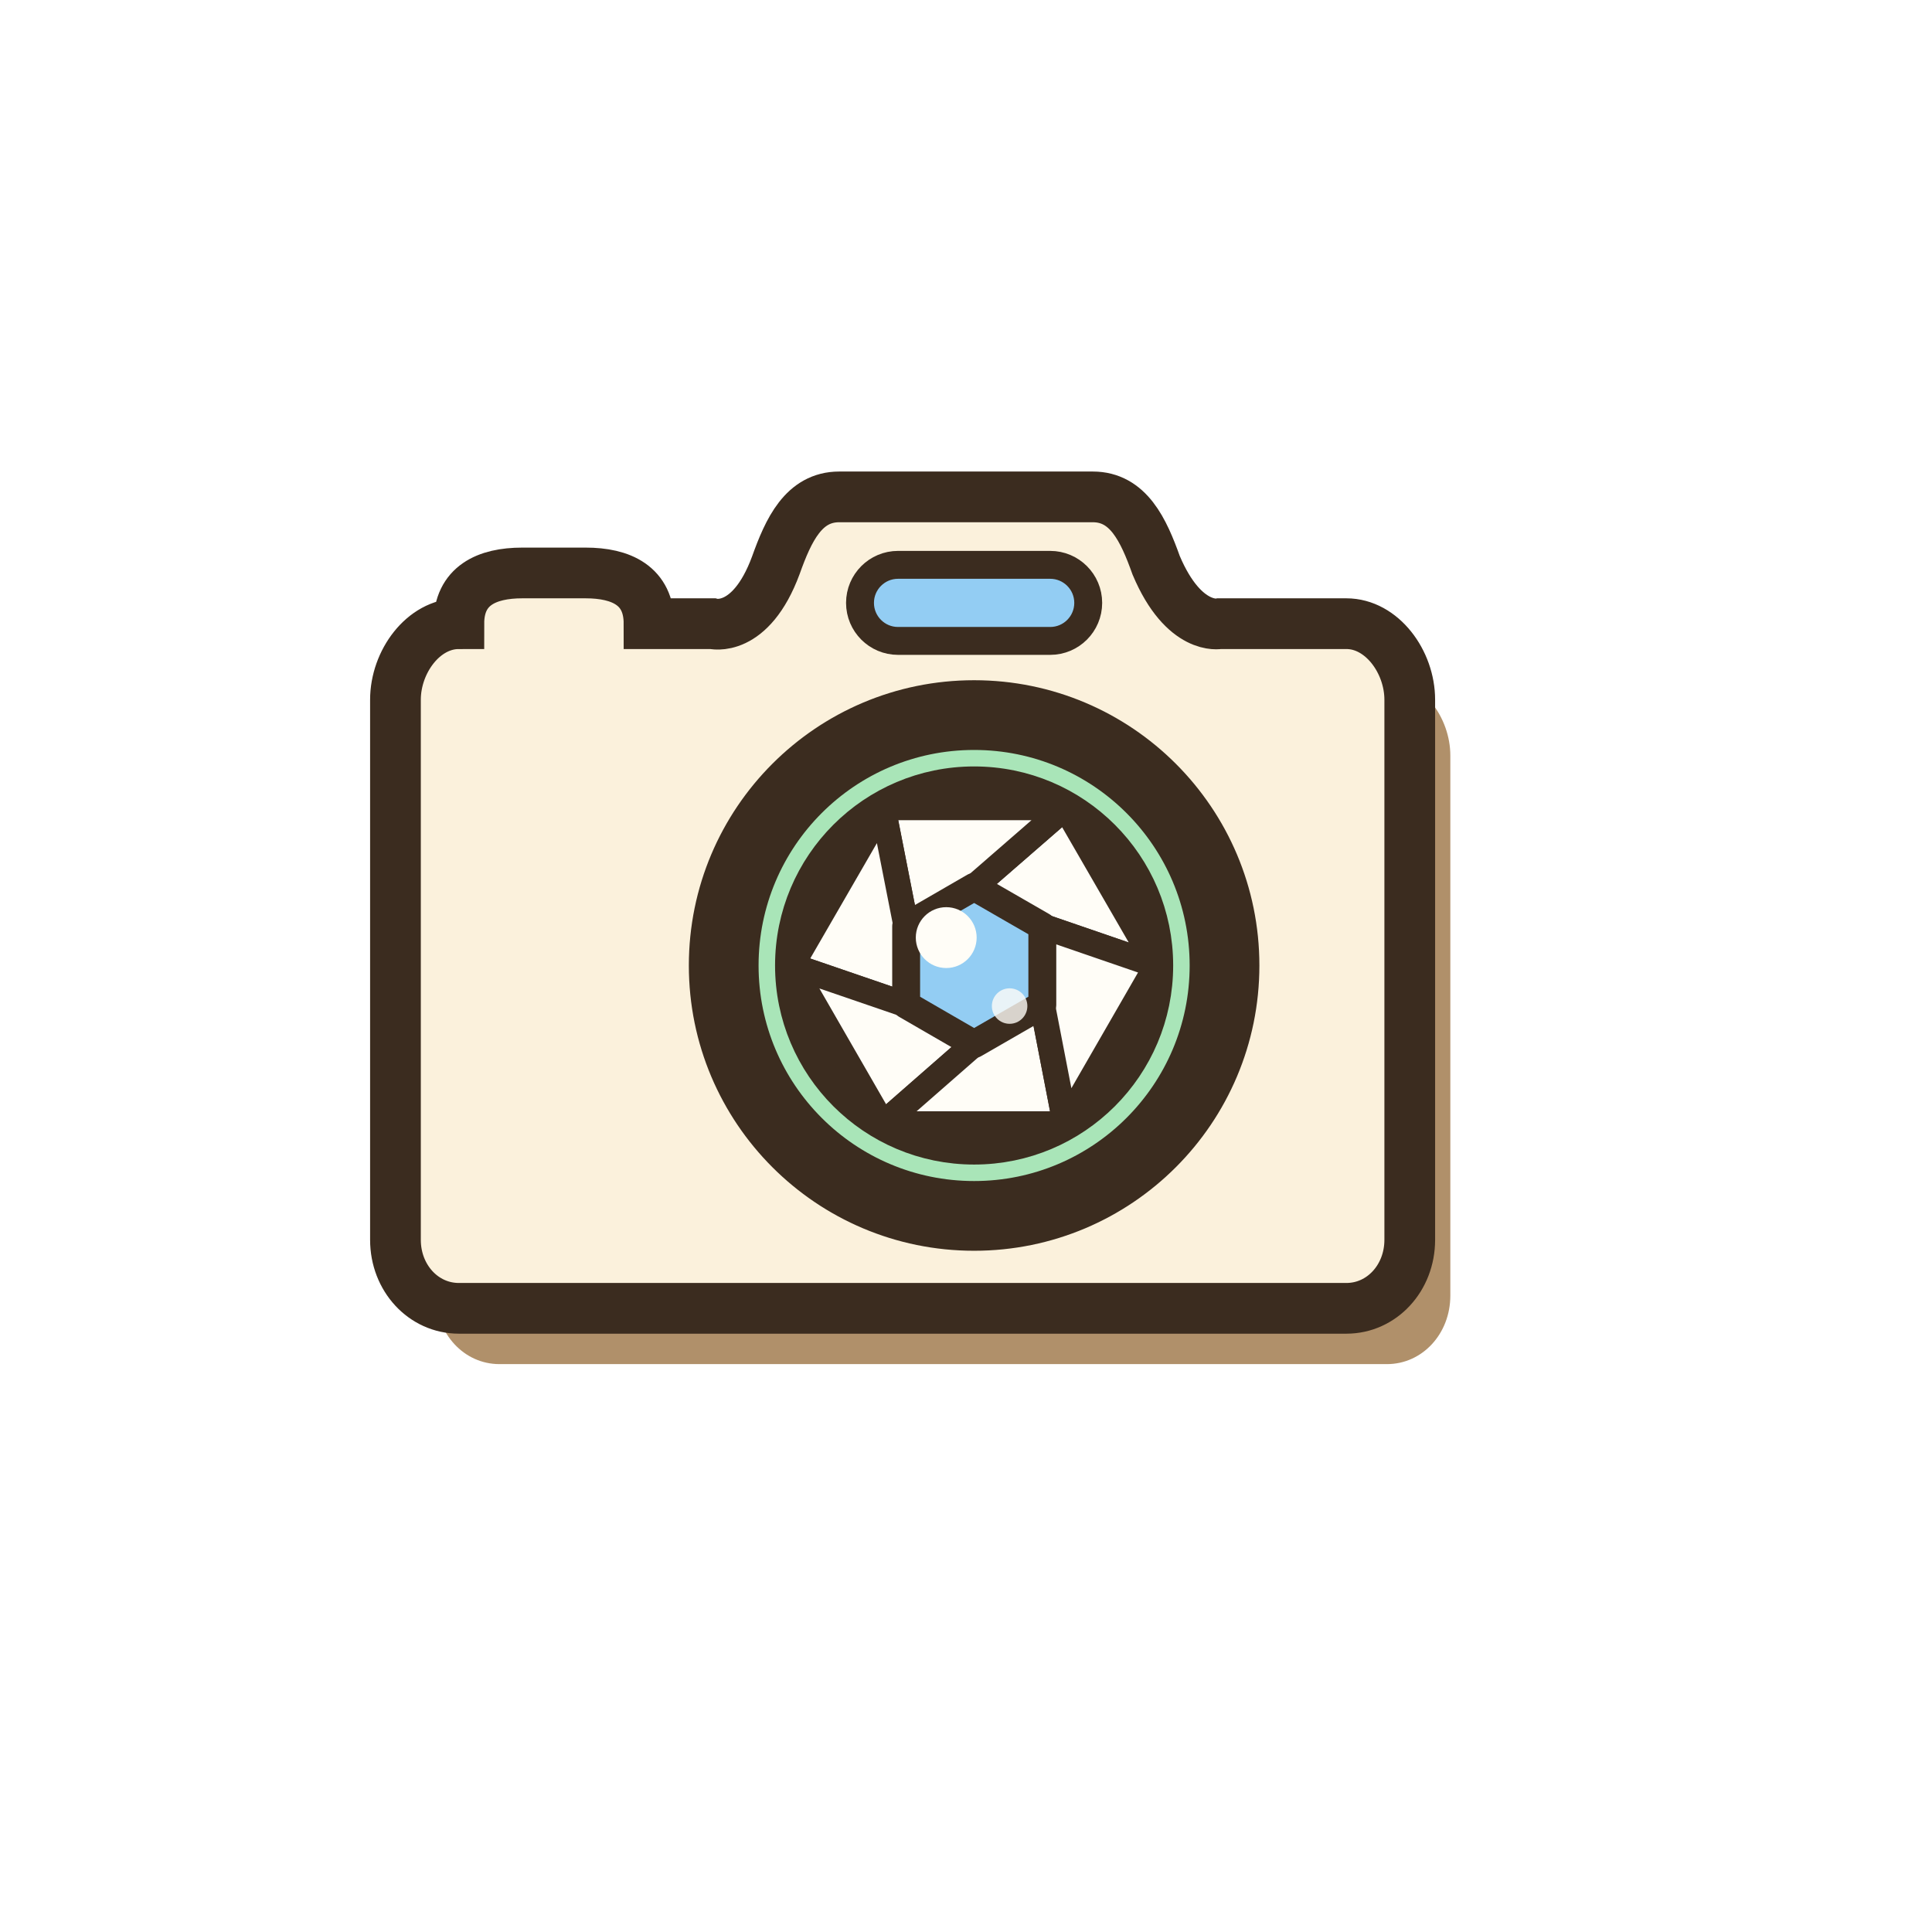
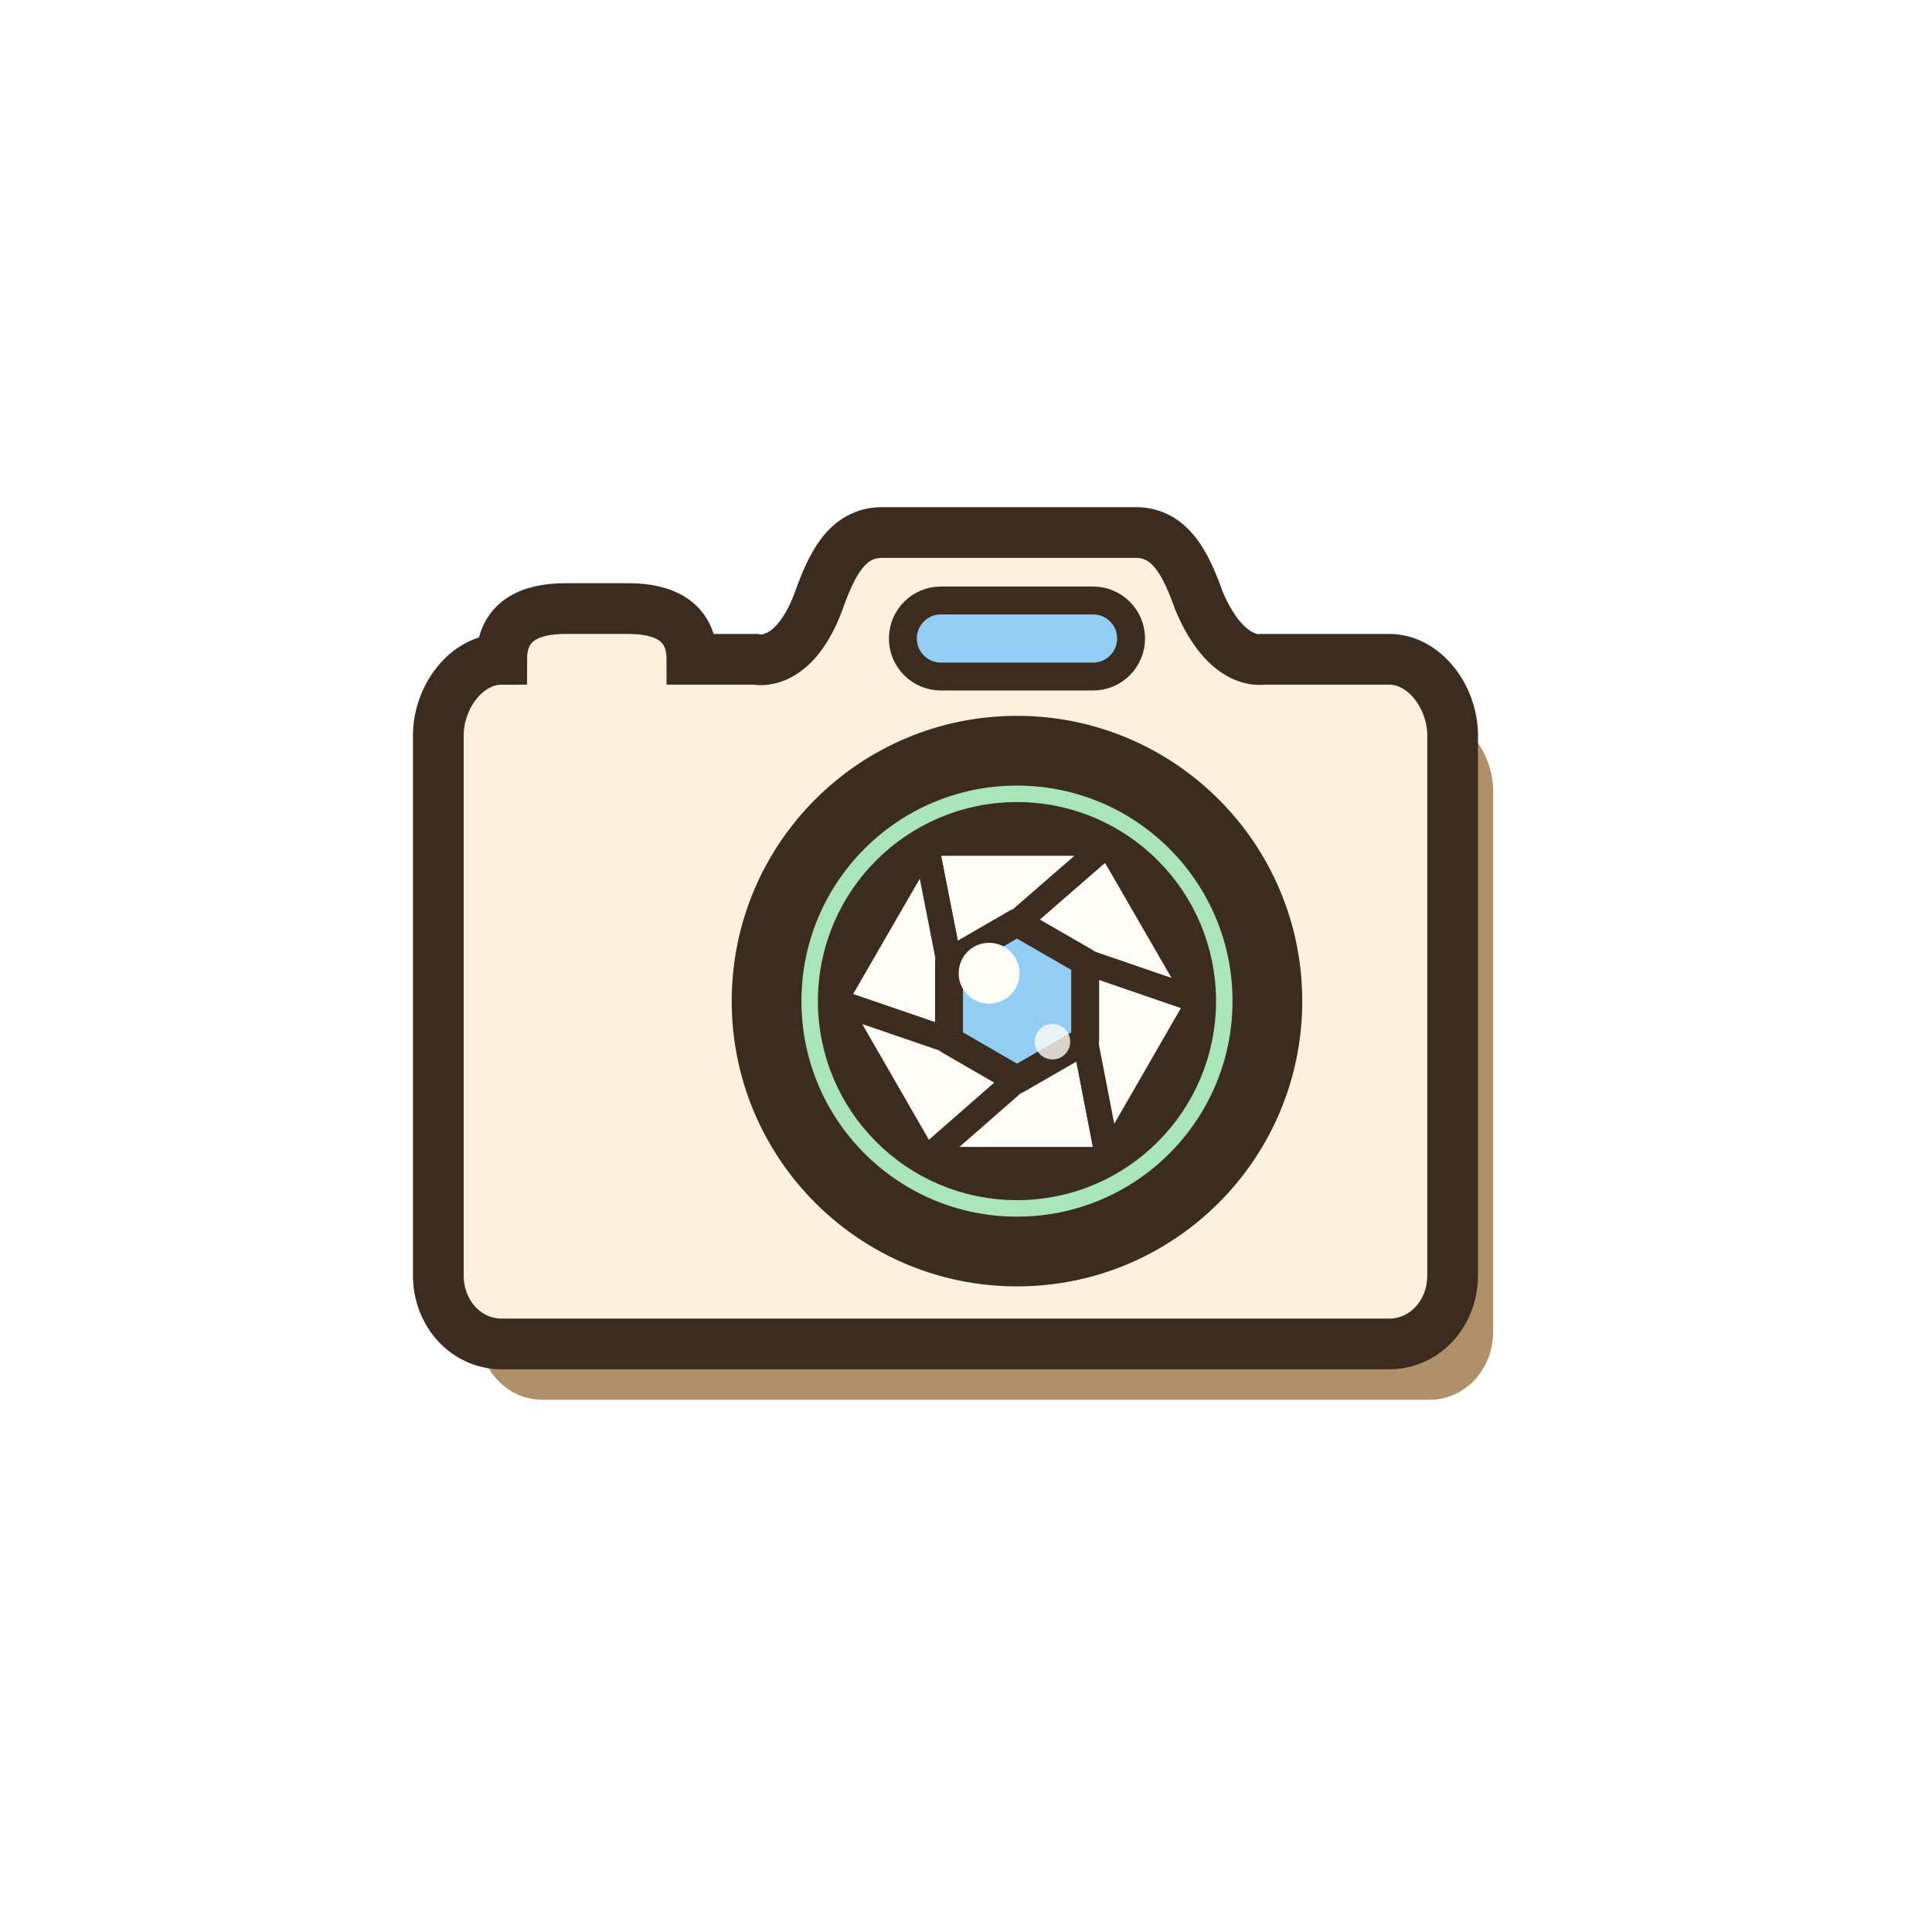
<svg xmlns="http://www.w3.org/2000/svg" viewBox="0 0 320 320" role="img" aria-label="O'Upon">
-   <g transform="translate(15.1 19.3) scale(4.2)">
+   <g transform="translate(22.2 25.2) scale(4.2)">
    <path transform="translate(1.6 2.2)" fill="#b0906a" d="M49.5,20h-5c0,0-1.4,0.3-2.5-2.3c-0.5-1.4-1.1-2.7-2.5-2.7h-10c-1.4,0-2,1.3-2.5,2.7c-1,2.7-2.5,2.3-2.5,2.3H22c0-1.5-1.1-2-2.5-2H17c-1.4,0-2.5,0.5-2.5,2c-1.4,0-2.5,1.5-2.5,3v21.3c0,1.5,1.1,2.7,2.5,2.7h35c1.4,0,2.5-1.2,2.5-2.7V23C52,21.5,50.9,20,49.5,20z" />
    <path fill="#fbf1dc" stroke="#3b2c1f" stroke-width="2" d="M49.5,20h-5c0,0-1.4,0.3-2.5-2.3c-0.5-1.4-1.1-2.7-2.5-2.7h-10c-1.4,0-2,1.3-2.5,2.7c-1,2.7-2.5,2.3-2.5,2.3H22c0-1.5-1.1-2-2.5-2H17c-1.4,0-2.5,0.5-2.5,2c-1.4,0-2.5,1.5-2.5,3v21.3c0,1.5,1.1,2.7,2.5,2.7h35c1.4,0,2.5-1.2,2.5-2.7V23C52,21.5,50.9,20,49.5,20z" />
    <rect x="30.32" y="17.68" width="9" height="3" rx="1.5" fill="#93cdf3" stroke="#3b2c1f" stroke-width="1.1" />
    <path fill="#fffdf7" stroke="#3b2c1f" stroke-width="1.5" d="M34.82 43.98c-5.8 0-10.5-4.7-10.5-10.5 0-5.8 4.7-10.5 10.5-10.5 5.8 0 10.5 4.7 10.5 10.5 0 5.8-4.7 10.5-10.5 10.5zm0-18c-4.1 0-7.5 3.4-7.5 7.5 0 4.1 3.4 7.5 7.5 7.5 4.1 0 7.5-3.4 7.5-7.5 0-4.1-3.4-7.5-7.5-7.5z" />
    <circle cx="34.82" cy="33.48" r="9.2" fill="#a9e5b8" stroke="#3b2c1f" stroke-width="1.4" />
    <circle cx="34.82" cy="33.48" r="7.2" fill="none" stroke="#3b2c1f" stroke-width="1.3" />
    <g fill="#fffdf7" stroke="#3b2c1f" stroke-width="1" stroke-linejoin="round">
      <path d="M42.02 33.48 38.42 27.25 34.82 30.38 37.51 31.93Z" />
      <path d="M38.42 27.25 31.22 27.25 32.14 31.93 34.82 30.38Z" />
      <path d="M31.22 27.25 27.62 33.48 32.14 35.03 32.14 31.93Z" />
      <path d="M27.62 33.48 31.22 39.73 34.82 36.58 32.14 35.03Z" />
      <path d="M31.22 39.73 38.42 39.73 37.51 35.03 34.82 36.58Z" />
      <path d="M38.42 39.73 42.02 33.48 37.51 31.93 37.51 35.03Z" />
    </g>
    <path d="M37.51 31.93 34.82 30.38 32.14 31.93 32.14 35.03 34.82 36.58 37.51 35.03Z" fill="#93cdf3" stroke="#3b2c1f" stroke-width="1.1" stroke-linejoin="round" />
    <circle cx="33.72" cy="32.38" r="1.2" fill="#fffdf7" />
    <circle cx="36.22" cy="35.08" r="0.7" fill="#fffdf7" opacity="0.8" />
  </g>
</svg>
